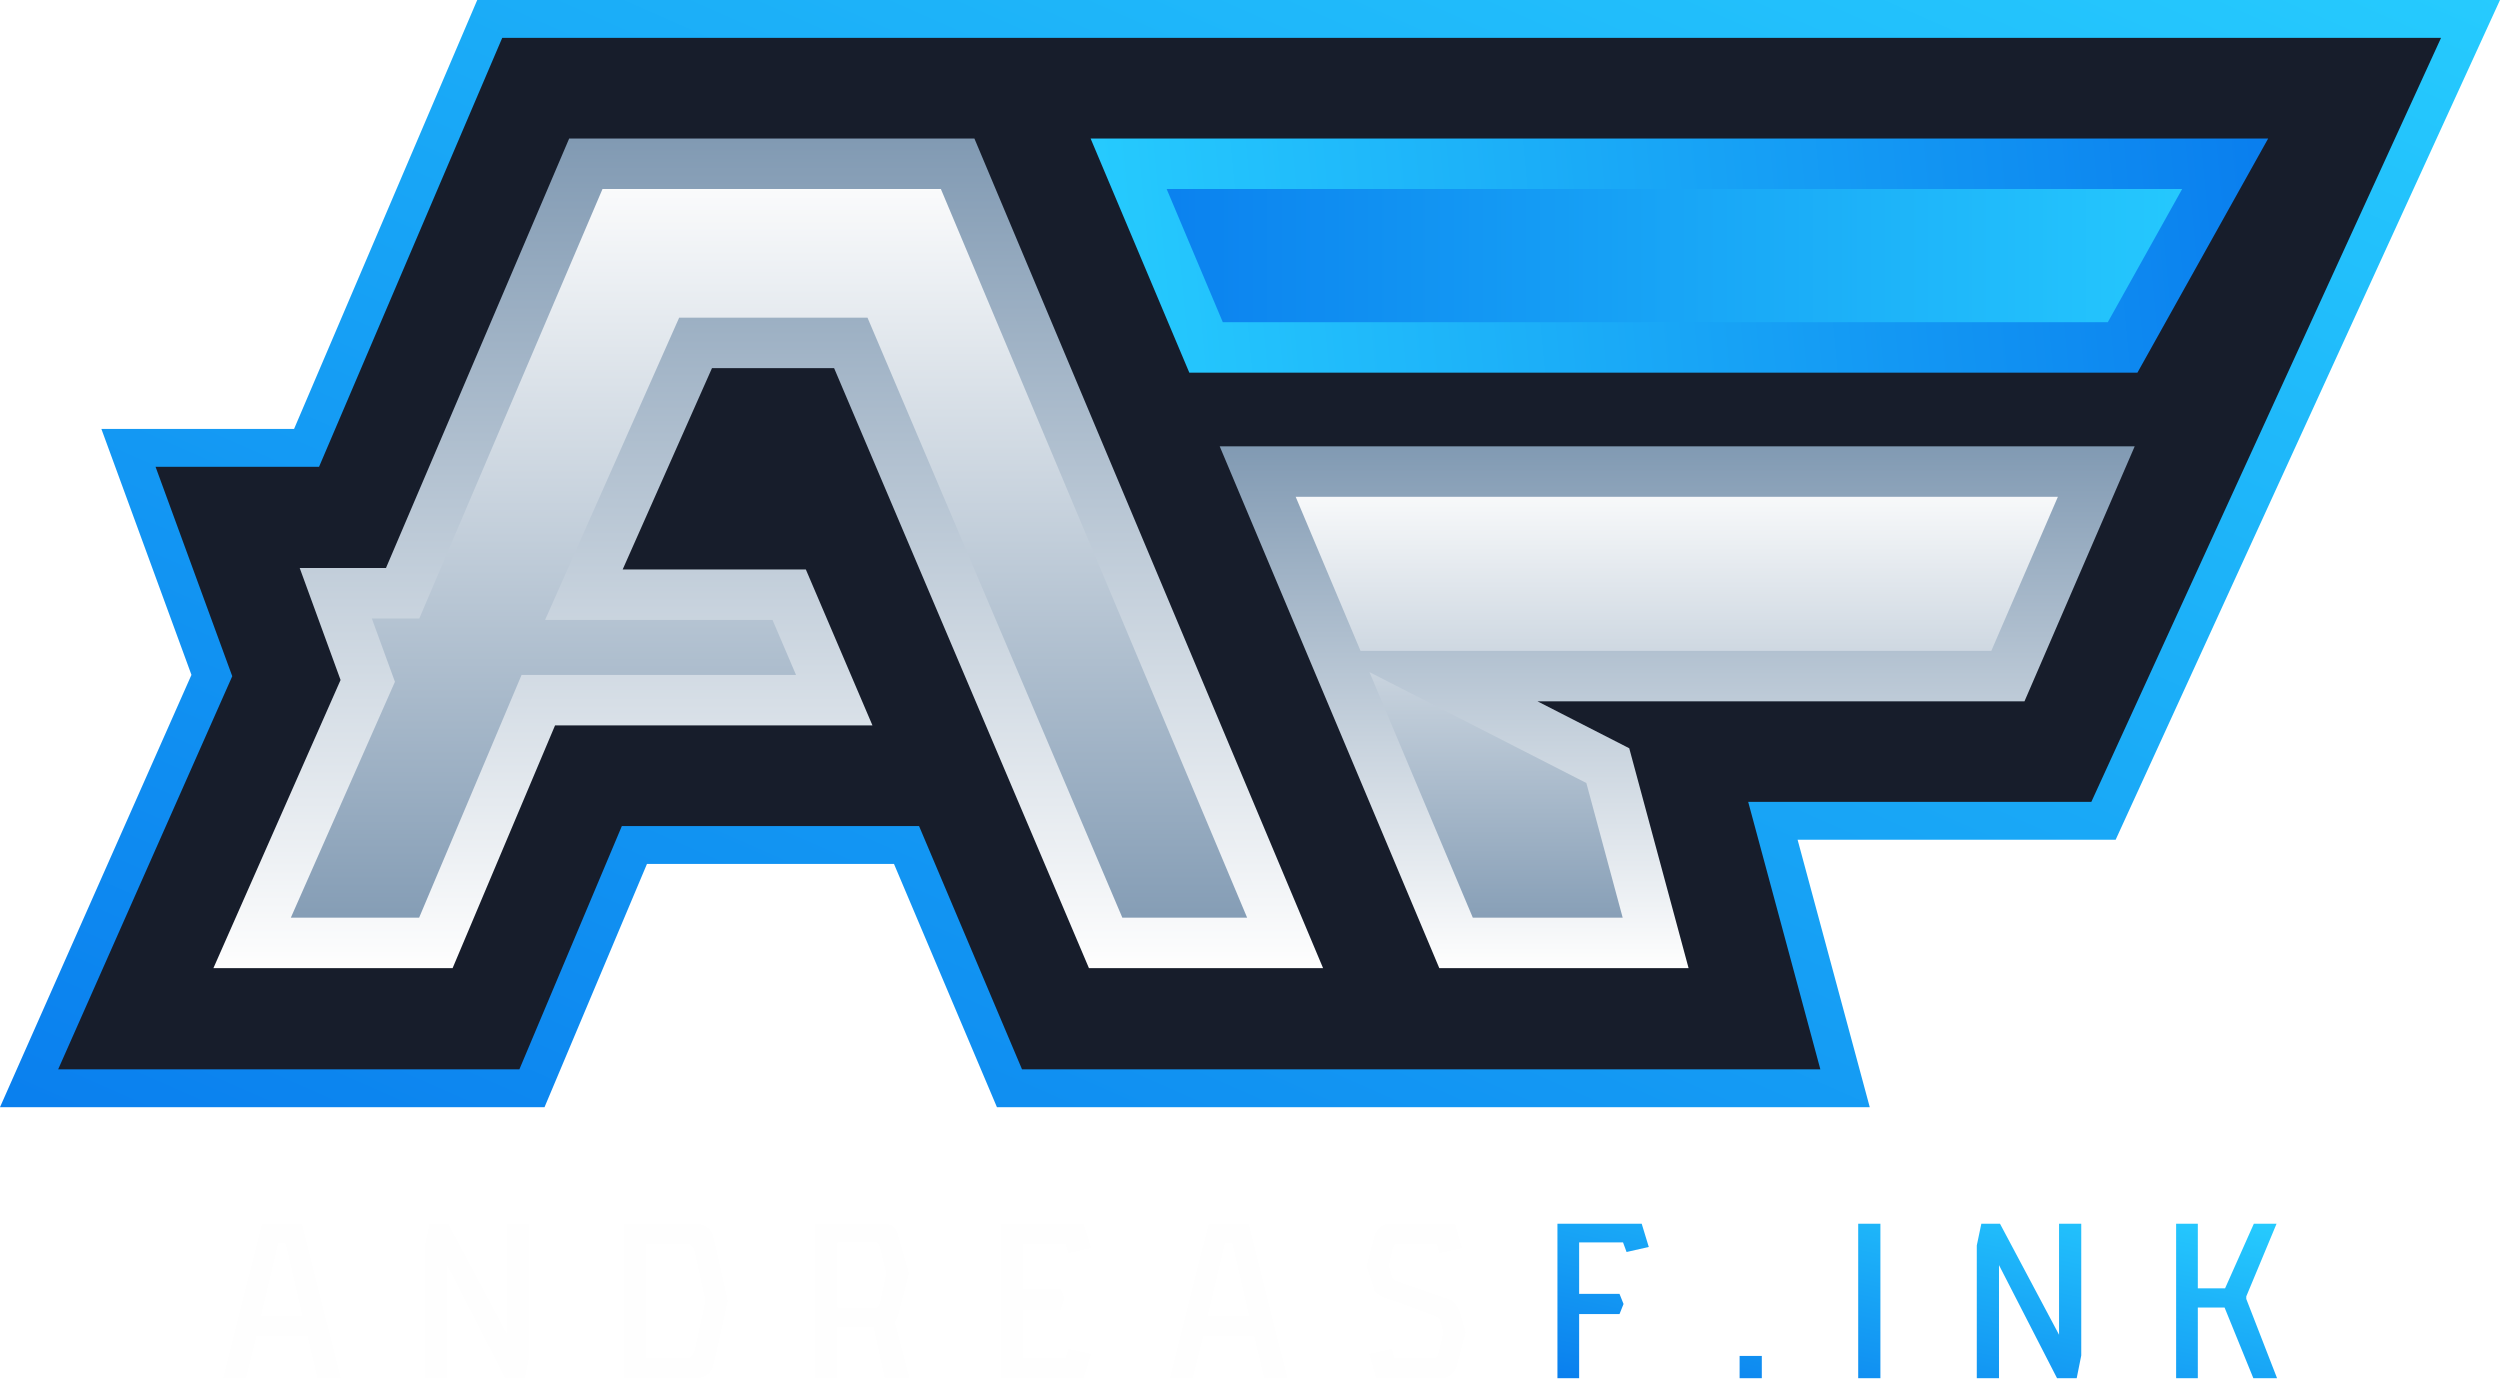
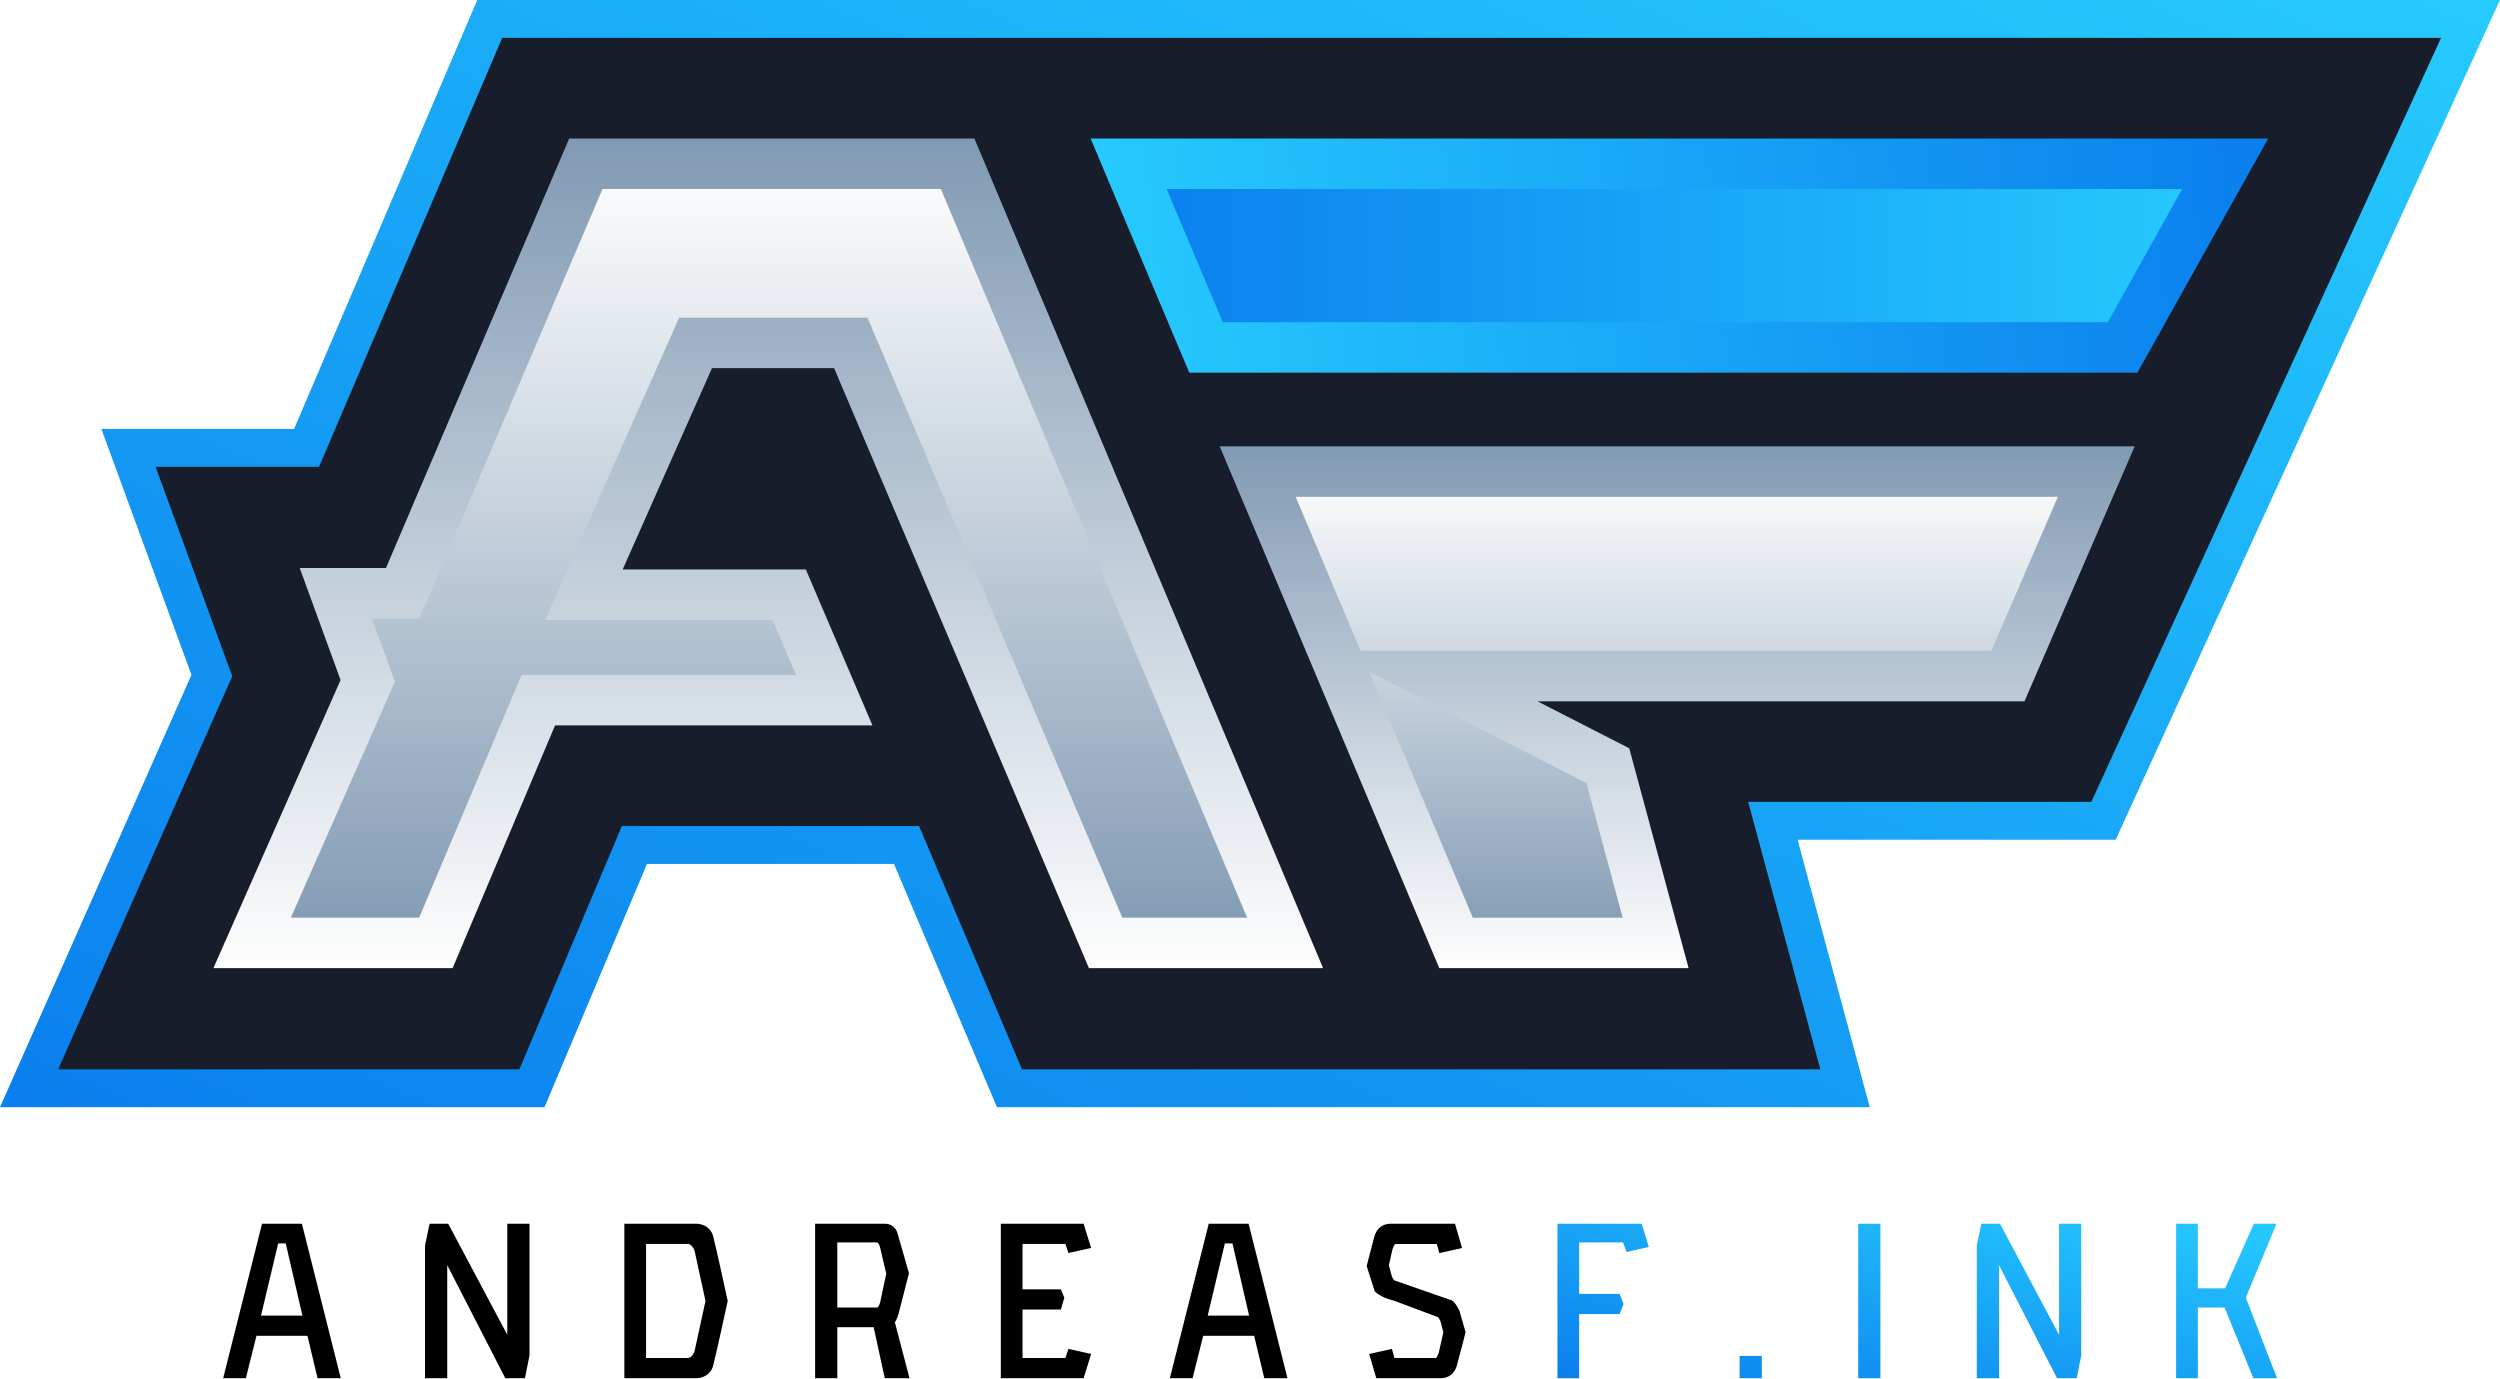
<svg xmlns="http://www.w3.org/2000/svg" xmlns:xlink="http://www.w3.org/1999/xlink" viewBox="0 0 4954.04 2731.02">
  <defs>
    <linearGradient id="a" x1="1" x2="0" y2="1" gradientUnits="objectBoundingBox">
      <stop offset="0" stop-color="#26cbfe" />
      <stop offset="1" stop-color="#0a7fee" />
    </linearGradient>
    <linearGradient id="b" x1=".5" x2=".5" y2="1" gradientUnits="objectBoundingBox">
      <stop offset="0" stop-color="#fefefe" />
      <stop offset="1" stop-color="#819ab3" />
    </linearGradient>
    <linearGradient id="c" x1=".5" x2=".5" y2="1" gradientUnits="objectBoundingBox">
      <stop offset="0" stop-color="#819ab3" />
      <stop offset="1" stop-color="#fefefe" />
    </linearGradient>
    <linearGradient xlink:href="#a" id="d" y1=".5" y2=".5" />
    <linearGradient id="e" x1="1" x2="0" y1=".45" y2=".469" gradientUnits="objectBoundingBox">
      <stop offset="0" stop-color="#0a7fee" />
      <stop offset="1" stop-color="#26cbfe" />
    </linearGradient>
  </defs>
  <path fill="#171d2b" d="M3656.24 2156.5H2000.39l-9.681-22.88-194.319-459.12h-539.25l-193.34 459.06-9.659 22.94H57.62l23.33-52.68 338.87-765.15L273.03 937.9l-18.46-50.4h352.91L960.75 60.27l9.73-22.77h3925.16l-24.3 53.11-693 1514-10 21.89h-655.1l130.2 482.73Z" />
  <path fill="url(#a)" d="m11159 8371-143-530h680l693-1514H8547l-363 850h-324l152 415-345 779h914l203-482h589l204 482h1582m97.9 75H9527.3l-19.37-45.77L9323.3 7964h-489.51l-183.67 436.11-19.33 45.89H7551.76l46.66-105.37 332.73-751.29-141.57-386.54-36.92-100.8h381.82l343.55-804.45 19.45-45.55h4008.32l-48.6 106.21-693 1514-20 43.79h-630.3l117.5 435.46Z" transform="translate(-7551.76 -6252)" />
  <path fill="url(#b)" d="M10832.6 8120.5h-395.5l-393-934h1661.7l-175.1 405.24h-932.3l-22.8 94.52 162.2 82.93Z" transform="translate(-7551.76 -6252)" />
  <path fill="url(#c)" d="m10767.3 8070.5-72-266.89-142.5-72.83-287.3-146.91 204.8 486.63h297m730.5-528.76 131.9-305.24h-1510.4l128.5 305.24h1250m-599.9 628.76h-494l-435.131-1034H11781.9l-218.4 505.24h-965.1l181.9 93.02Z" transform="translate(-7551.76 -6252)" />
  <path fill="url(#d)" d="M11757.9 6940.5H9941.7l-153.45-364h2172.95Z" transform="translate(-7551.76 -6252)" />
  <path fill="url(#e)" d="m9863.59 6626.5 111.3 264h1753.71l147.4-264H9863.59m-150.68-100h2333.49l-259.1 464H9908.52Z" transform="translate(-7551.76 -6252)" />
-   <path fill="#fefefe" d="M2856.04 2731.02c-.295 0-.585-.008-.815-.021h-128l-14-48 45-10 5 18.029h82c1.282 0 2.843-3 3.927-5.517s1.913-5.022 2.068-5.5V2680l9-40-.012-.042c-.8-2.875-3.512-12.739-4.989-18.959a24.25 24.25 0 0 0-3.63-8.161 17.872 17.872 0 0 0-2.362-2.833l-87.241-32.717a104.809 104.809 0 0 1-17.07-5.4 82.225 82.225 0 0 1-11.739-6 47.153 47.153 0 0 1-8.937-6.888l-16-50c.074-.3 7.554-30.548 15-57.917a39.4 39.4 0 0 1 7.1-14.5 30.431 30.431 0 0 1 9.392-7.8 32.189 32.189 0 0 1 14.689-3.764c.438 0 .715.012.814.018h128l14 48.1-45 10.02-5-18.066h-82c-1.277 0-2.841 3.006-3.928 5.526-1.169 2.716-2.062 5.5-2.07 5.526l-7 31.08c.033.117 3.33 11.988 5 19.036a24.407 24.407 0 0 0 3.63 8.182 17.922 17.922 0 0 0 2.368 2.842l111.7 38.916a5.807 5.807 0 0 1-1.149-.826.021.021 0 0 1 0-.008.024.024 0 0 1 .019-.007 25.092 25.092 0 0 1 3.379 1.623l1.052.367h-.4a20.47 20.47 0 0 1 4.756 4.509 59.77 59.77 0 0 1 4.822 7.043c2.487 4.168 4.31 8 4.809 9.07l.017.035 12 42-.009.031c-.094.37-9.457 37.34-16.993 64.97a39.347 39.347 0 0 1-7.1 14.475 30.323 30.323 0 0 1-9.389 7.788 32.221 32.221 0 0 1-14.709 3.751Zm-2180.8-.02h-46l-20-84h-101l-21 84h-45l77-306h79Zm-124-267-34 143h82l-33-143Zm2000 267h-46l-20-84h-101l-21 84h-45l77-306h79Zm-124-267-34 143h82l-33-143Zm-625 267h-49l-22-101h-72v101h-44v-306h138a27.483 27.483 0 0 1 12.6 2.813 23.742 23.742 0 0 1 7.627 6.188 26.22 26.22 0 0 1 4.767 9l23 80c0 .016-.018.067-.039.152l-.113.437c-3.881 14.976-16.782 64.814-19.848 77.41a64.693 64.693 0 0 1-5.326 14.953 18.675 18.675 0 0 1-2.668 4.047Zm-143.012-269v129h79.012a5.438 5.438 0 0 0 2.169-1.848c1.116-1.406 2.688-4.15 3.832-9.234 2.189-9.723 11.9-55.461 12-55.919v-.021c-.4-1.684-9.847-41.363-11.994-50.9-1.145-5.086-2.716-7.829-3.832-9.234a5.428 5.428 0 0 0-2.175-1.844Zm488.012 269h-164v-306h164l15 48-45 10-6-18.029h-85V2555h76l6.6 16.021.4-.02-.171.585.171.414-.3.015-6.7 22.985h-76v96.03h85l6-18.029 45 10-15 48Zm-1107 0h-39l-115-224v224h-44v-263l9-43h37l117 220v-220h44v261Zm341 0h-144v-306h144a38.961 38.961 0 0 1 13.553 3.2 31.629 31.629 0 0 1 18.447 21.8c5.968 22.694 24.842 109.774 28.564 127h.436a.2.2 0 0 1-.006.033.56.56 0 0 1-.019.083c-.008.035-.023.111-.04.188l-.025.119-.125.576c.142.655.215 1 .215 1h-.433c-3.739 17.292-22.693 104.688-28.565 127a31.612 31.612 0 0 1-18.447 21.795 38.52 38.52 0 0 1-13.555 3.206Zm-101-266.03v226.06h82.97a9.023 9.023 0 0 0 5.492-2.035 19.27 19.27 0 0 0 4.1-4.481 33.8 33.8 0 0 0 3.438-6.514l21.782-100-21.782-100a34.592 34.592 0 0 0-3.442-6.515 19.213 19.213 0 0 0-4.1-4.482 9.018 9.018 0 0 0-5.493-2.034Z" />
+   <path fill="inherit" d="M2856.04 2731.02c-.295 0-.585-.008-.815-.021h-128l-14-48 45-10 5 18.029h82c1.282 0 2.843-3 3.927-5.517s1.913-5.022 2.068-5.5V2680l9-40-.012-.042c-.8-2.875-3.512-12.739-4.989-18.959a24.25 24.25 0 0 0-3.63-8.161 17.872 17.872 0 0 0-2.362-2.833l-87.241-32.717a104.809 104.809 0 0 1-17.07-5.4 82.225 82.225 0 0 1-11.739-6 47.153 47.153 0 0 1-8.937-6.888l-16-50c.074-.3 7.554-30.548 15-57.917a39.4 39.4 0 0 1 7.1-14.5 30.431 30.431 0 0 1 9.392-7.8 32.189 32.189 0 0 1 14.689-3.764c.438 0 .715.012.814.018h128l14 48.1-45 10.02-5-18.066h-82c-1.277 0-2.841 3.006-3.928 5.526-1.169 2.716-2.062 5.5-2.07 5.526l-7 31.08c.033.117 3.33 11.988 5 19.036a24.407 24.407 0 0 0 3.63 8.182 17.922 17.922 0 0 0 2.368 2.842l111.7 38.916a5.807 5.807 0 0 1-1.149-.826.021.021 0 0 1 0-.008.024.024 0 0 1 .019-.007 25.092 25.092 0 0 1 3.379 1.623l1.052.367h-.4a20.47 20.47 0 0 1 4.756 4.509 59.77 59.77 0 0 1 4.822 7.043c2.487 4.168 4.31 8 4.809 9.07l.017.035 12 42-.009.031c-.094.37-9.457 37.34-16.993 64.97a39.347 39.347 0 0 1-7.1 14.475 30.323 30.323 0 0 1-9.389 7.788 32.221 32.221 0 0 1-14.709 3.751Zm-2180.8-.02h-46l-20-84h-101l-21 84h-45l77-306h79Zm-124-267-34 143h82l-33-143Zm2000 267h-46l-20-84h-101l-21 84h-45l77-306h79Zm-124-267-34 143h82l-33-143Zm-625 267h-49l-22-101h-72v101h-44v-306h138a27.483 27.483 0 0 1 12.6 2.813 23.742 23.742 0 0 1 7.627 6.188 26.22 26.22 0 0 1 4.767 9l23 80c0 .016-.018.067-.039.152l-.113.437c-3.881 14.976-16.782 64.814-19.848 77.41a64.693 64.693 0 0 1-5.326 14.953 18.675 18.675 0 0 1-2.668 4.047Zm-143.012-269v129h79.012a5.438 5.438 0 0 0 2.169-1.848c1.116-1.406 2.688-4.15 3.832-9.234 2.189-9.723 11.9-55.461 12-55.919v-.021c-.4-1.684-9.847-41.363-11.994-50.9-1.145-5.086-2.716-7.829-3.832-9.234a5.428 5.428 0 0 0-2.175-1.844Zm488.012 269h-164v-306h164l15 48-45 10-6-18.029h-85V2555h76l6.6 16.021.4-.02-.171.585.171.414-.3.015-6.7 22.985h-76v96.03h85l6-18.029 45 10-15 48Zm-1107 0h-39l-115-224v224h-44v-263l9-43h37l117 220v-220h44v261Zm341 0h-144v-306h144a38.961 38.961 0 0 1 13.553 3.2 31.629 31.629 0 0 1 18.447 21.8c5.968 22.694 24.842 109.774 28.564 127h.436a.2.2 0 0 1-.006.033.56.56 0 0 1-.019.083c-.008.035-.023.111-.04.188l-.025.119-.125.576c.142.655.215 1 .215 1h-.433c-3.739 17.292-22.693 104.688-28.565 127a31.612 31.612 0 0 1-18.447 21.795 38.52 38.52 0 0 1-13.555 3.206Zm-101-266.03v226.06h82.97a9.023 9.023 0 0 0 5.492-2.035 19.27 19.27 0 0 0 4.1-4.481 33.8 33.8 0 0 0 3.438-6.514l21.782-100-21.782-100a34.592 34.592 0 0 0-3.442-6.515 19.213 19.213 0 0 0-4.1-4.482 9.018 9.018 0 0 0-5.493-2.034Z" />
  <path fill="url(#a)" d="m2752.76 5405-57-140h-53v140h-43v-306h43v128h54l57-128h45l-60 144v5l61 157Zm-389 0-115-224v224h-44v-263l9-43h37l117 220v-220h44v261l-9 45Zm-394 0v-306h44v306Zm-235 0v-44h44v44Zm-361 0v-306h167l14 46-44 10-7-19h-87v102h80l8 20-8 20h-80v127Z" transform="translate(1712.48 -2674)" />
  <path fill="url(#b)" d="M10098.4 8120.5h-355.67l-492.07-1158.55-12.93-30.45h-307.61l-13.19 29.73-176.99 398.99-31.181 70.28h406.87l89.28 209H8618.47l-12.89 30.56-190.11 450.44h-364.11l221.02-500.81 8.13-18.42-6.9-18.91-56.5-154.86h132.56l12.96-30.38 350.04-820.62h736.75Z" transform="translate(-7551.76 -6252)" />
  <path fill="url(#c)" d="m10023.1 8070.5-606.9-1444h-670.5l-337.08 790.24-25.92 60.76h-94.13l32.01 87.73 13.8 37.81-16.25 36.84-190.05 430.62h254.22l177.21-419.88 25.79-61.12h543.88l-46.56-109h-450.74l62.351-140.55 177-399 26.369-59.45h373.21l25.87 60.91 479.13 1128.09h247.29m150.5 100h-463.96l-505-1189h-242l-177 399h363l132 309h-629l-203 481h-474l252-571-81-222h171l363-851h803Z" transform="translate(-7551.76 -6252)" />
</svg>
